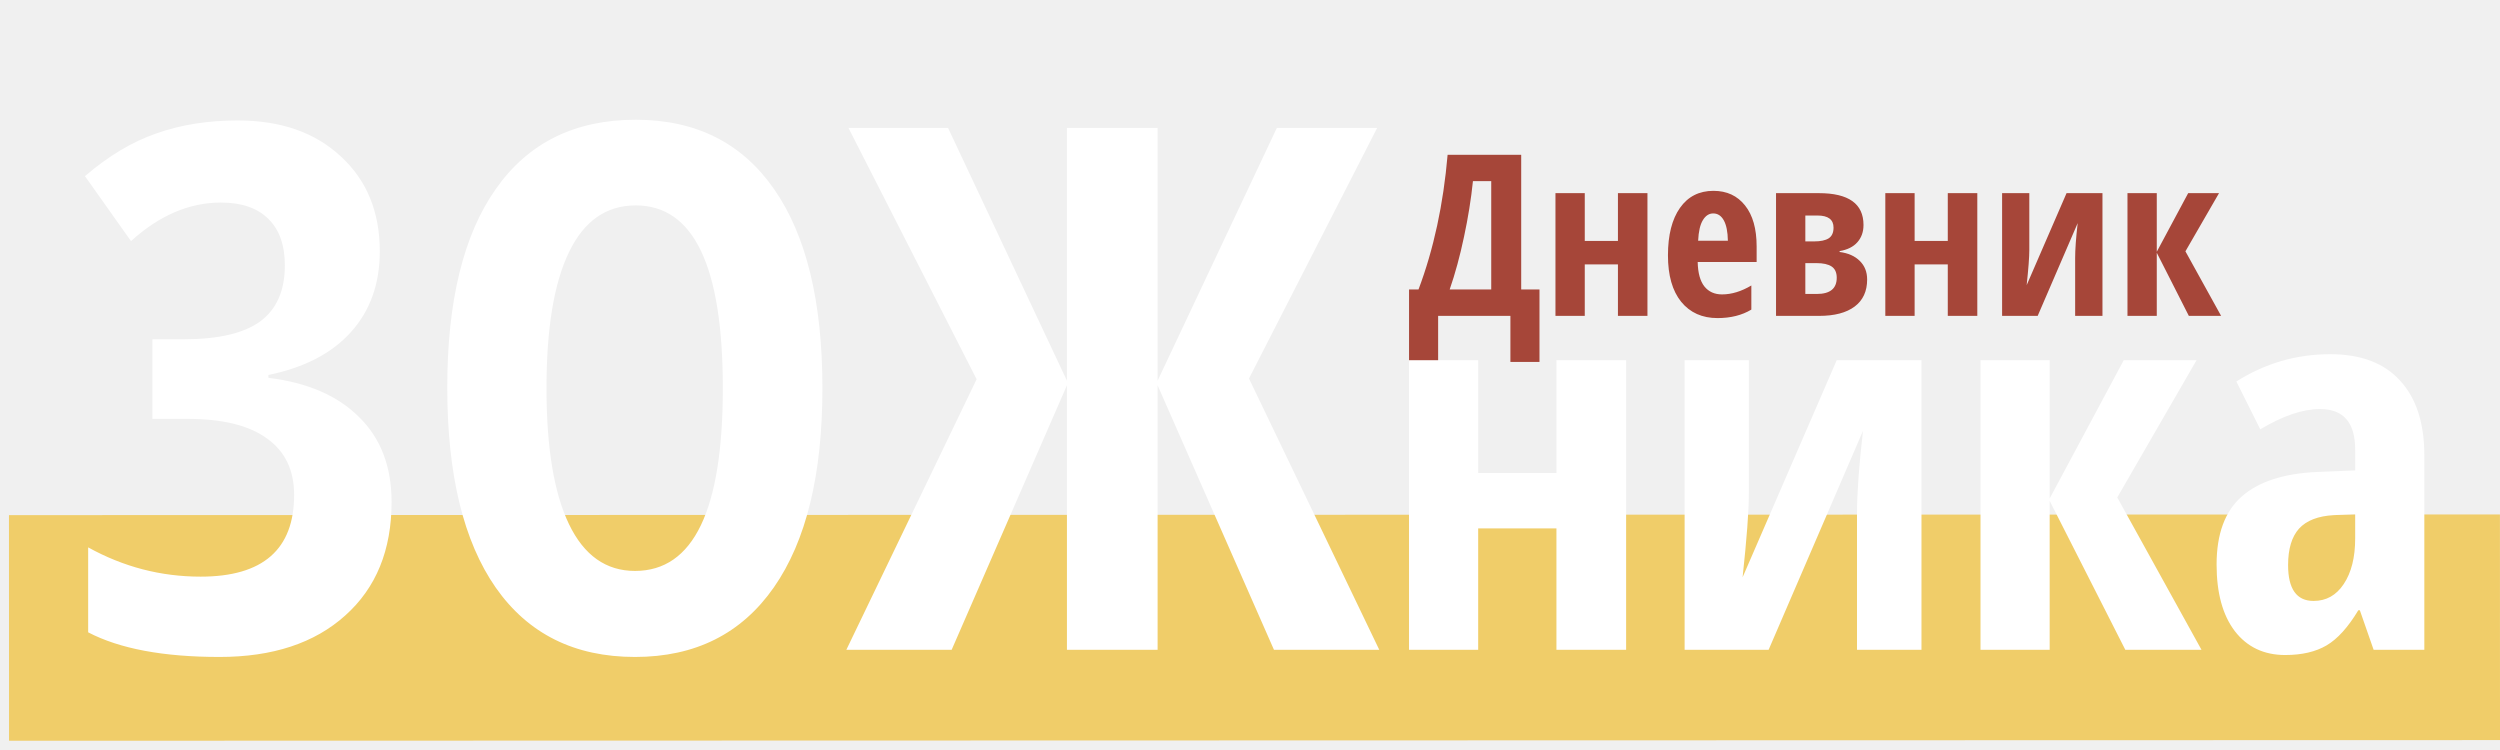
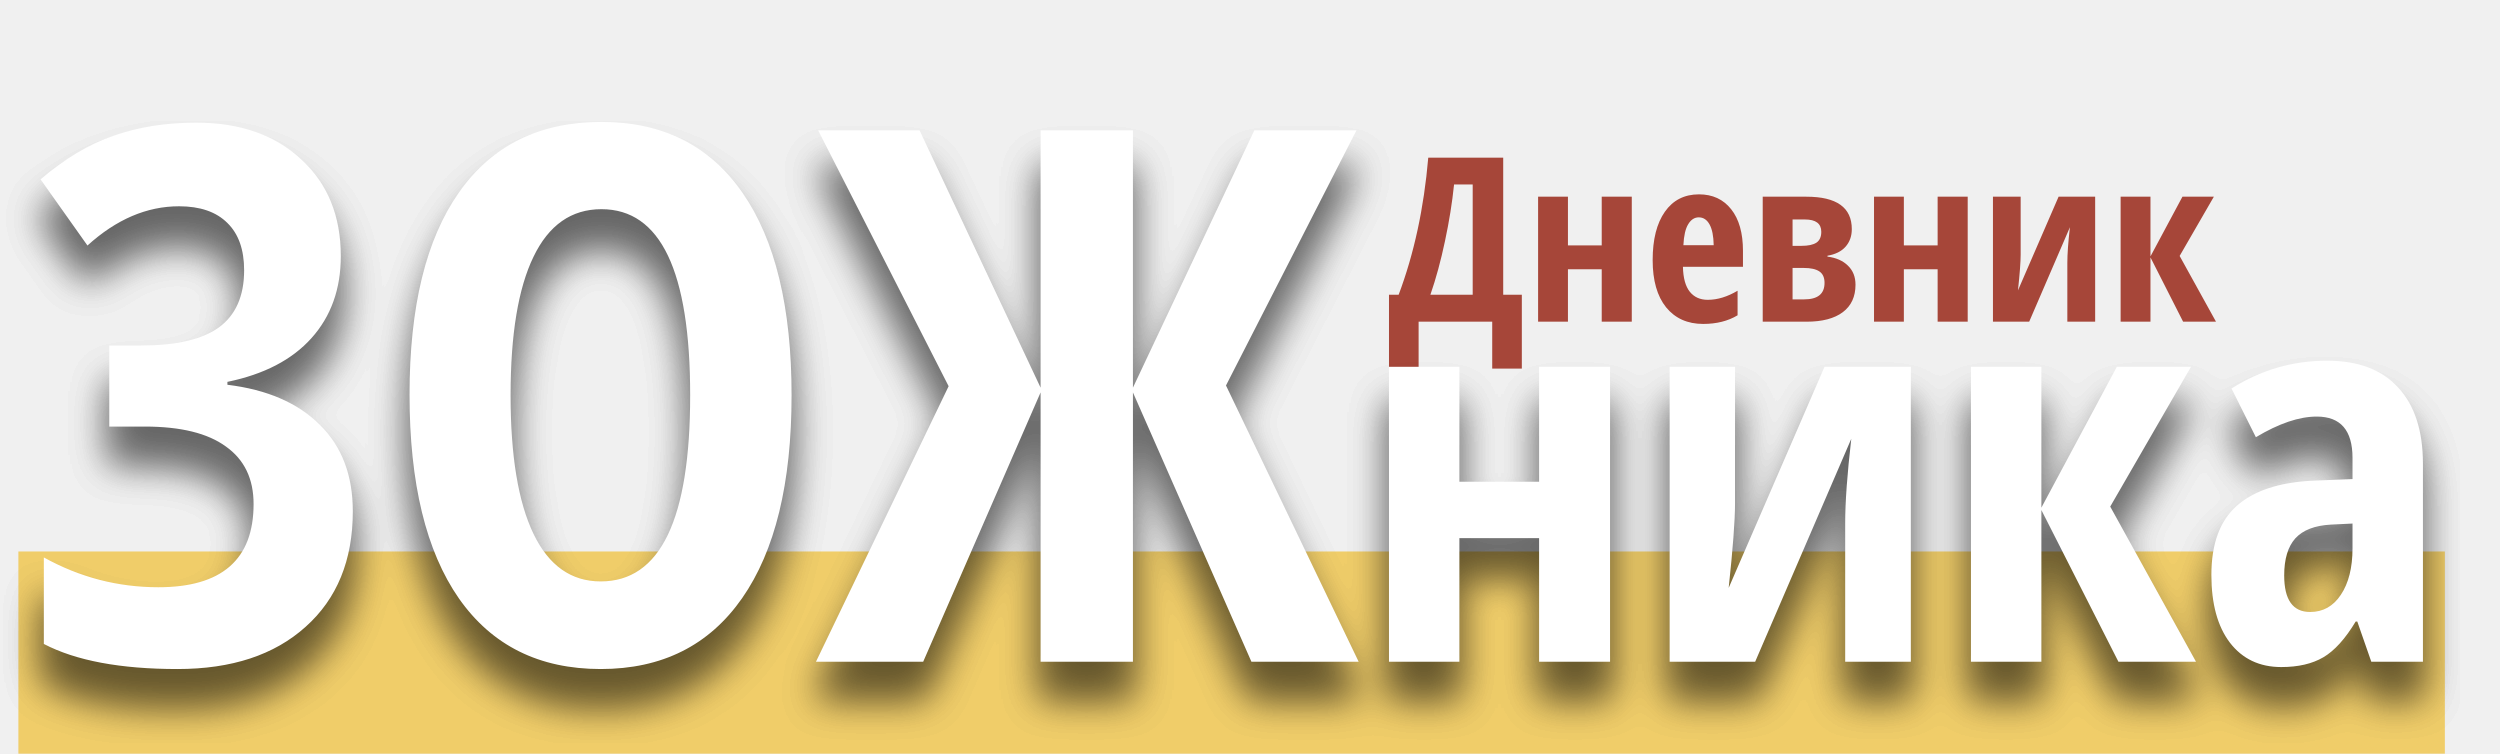
- <svg xmlns="http://www.w3.org/2000/svg" width="277" height="83" viewBox="0 0 277 83" fill="none">
-   <line x1="0.997" y1="69.576" x2="276.997" y2="69.502" stroke="#F0CD69" stroke-width="25" />
-   <path d="M170.575 40.102H167.353V35H159.345V40.102H156.122V32.07H157.172C158.848 27.619 159.923 22.646 160.395 17.153H168.549V32.07H170.575V40.102ZM165.229 32.07V20.071H163.202C162.999 22.048 162.669 24.103 162.213 26.235C161.766 28.359 161.237 30.304 160.626 32.07H165.229ZM175.592 21.401V26.699H179.267V21.401H182.538V35H179.267V29.299H175.592V35H172.345V21.401H175.592ZM190.302 35.244C188.601 35.244 187.258 34.642 186.273 33.438C185.297 32.225 184.809 30.512 184.809 28.298C184.809 26.052 185.252 24.299 186.139 23.037C187.026 21.776 188.263 21.145 189.85 21.145C191.331 21.145 192.499 21.686 193.354 22.769C194.208 23.843 194.635 25.352 194.635 27.297V29.031H188.104C188.129 30.243 188.377 31.147 188.849 31.741C189.321 32.327 189.972 32.62 190.802 32.62C191.86 32.62 192.943 32.29 194.049 31.631V34.304C193.008 34.931 191.758 35.244 190.302 35.244ZM189.826 23.648C189.362 23.648 188.979 23.896 188.678 24.392C188.377 24.88 188.202 25.641 188.153 26.675H191.449C191.433 25.682 191.282 24.929 190.998 24.416C190.713 23.904 190.322 23.648 189.826 23.648ZM206.476 24.929C206.476 25.694 206.248 26.333 205.792 26.846C205.345 27.35 204.69 27.676 203.827 27.822V27.92C204.779 28.042 205.524 28.372 206.061 28.909C206.606 29.438 206.879 30.125 206.879 30.972C206.879 32.274 206.419 33.271 205.5 33.962C204.58 34.654 203.266 35 201.557 35H196.784V21.401H201.532C204.828 21.401 206.476 22.577 206.476 24.929ZM203.51 30.776C203.51 30.199 203.323 29.784 202.948 29.531C202.574 29.279 202.008 29.153 201.251 29.153H200.031V32.571H201.3C202.773 32.571 203.51 31.973 203.51 30.776ZM203.156 25.222C203.156 24.327 202.562 23.879 201.374 23.879H200.031V26.748H201.007C201.723 26.748 202.261 26.634 202.619 26.406C202.977 26.17 203.156 25.776 203.156 25.222ZM212.14 21.401V26.699H215.814V21.401H219.086V35H215.814V29.299H212.14V35H208.893V21.401H212.14ZM224.848 21.401V27.7C224.848 28.481 224.75 29.779 224.555 31.594L228.974 21.401H232.953V35H229.926V28.604C229.926 27.643 230.019 26.349 230.207 24.722L225.775 35H221.833V21.401H224.848ZM242.45 21.401H245.868L242.145 27.847L246.1 35H242.523L238.971 28.005V35H235.724V21.401H238.971V27.895L242.45 21.401Z" fill="#A64639" />
-   <path d="M42.081 27.861C42.081 31.447 41.014 34.427 38.878 36.8C36.769 39.147 33.723 40.728 29.742 41.546V41.862C34.066 42.39 37.415 43.84 39.788 46.213C42.187 48.56 43.387 51.697 43.387 55.626C43.387 60.952 41.673 65.144 38.245 68.203C34.844 71.262 30.203 72.791 24.323 72.791C18.101 72.791 13.249 71.881 9.769 70.062V60.649C13.671 62.811 17.824 63.892 22.227 63.892C29.135 63.892 32.589 60.873 32.589 54.835C32.589 52.093 31.587 50.01 29.584 48.586C27.606 47.136 24.666 46.411 20.764 46.411H16.888V37.591H20.368C24.191 37.591 27.013 36.932 28.832 35.613C30.651 34.269 31.561 32.199 31.561 29.404C31.561 27.163 30.955 25.449 29.742 24.262C28.529 23.049 26.775 22.443 24.481 22.443C20.975 22.443 17.652 23.867 14.515 26.714L9.413 19.516C12.023 17.275 14.673 15.693 17.362 14.77C20.052 13.821 23.044 13.346 26.34 13.346C31.113 13.346 34.923 14.678 37.77 17.341C40.645 19.977 42.081 23.484 42.081 27.861ZM91.124 43.009C91.124 52.581 89.332 59.937 85.746 65.079C82.16 70.22 77.031 72.791 70.36 72.791C63.663 72.791 58.522 70.233 54.935 65.118C51.35 59.977 49.557 52.581 49.557 42.93C49.557 33.359 51.35 26.029 54.935 20.94C58.522 15.825 63.69 13.267 70.439 13.267C77.11 13.267 82.226 15.838 85.785 20.98C89.345 26.095 91.124 33.438 91.124 43.009ZM60.552 43.009C60.552 49.601 61.382 54.624 63.044 58.078C64.705 61.532 67.144 63.259 70.36 63.259C76.847 63.259 80.09 56.509 80.09 43.009C80.09 29.509 76.873 22.759 70.439 22.759C67.17 22.759 64.705 24.486 63.044 27.94C61.382 31.368 60.552 36.391 60.552 43.009ZM108.21 42.02L94.012 14.177H105.046L118.217 42.179V14.177H128.263V42.179L141.473 14.177H152.586L138.388 41.941L152.824 72H141.156L128.263 42.693V72H118.217V42.693L105.442 72H93.774L108.21 42.02ZM163.782 39.907V52.41H172.453V39.907H180.174V72H172.453V58.546H163.782V72H156.119V39.907H163.782ZM193.771 39.907V54.773C193.771 56.616 193.541 59.679 193.08 63.962L203.509 39.907H212.9V72H205.756V56.904C205.756 54.638 205.977 51.584 206.418 47.743L195.961 72H186.656V39.907H193.771ZM235.313 39.907H243.38L234.593 55.118L243.927 72H235.486L227.103 55.493V72H219.44V39.907H227.103V55.233L235.313 39.907ZM262.999 72L261.472 67.621H261.299C260.166 69.503 258.994 70.8 257.784 71.51C256.574 72.221 255.047 72.576 253.204 72.576C250.841 72.576 248.978 71.693 247.615 69.926C246.27 68.159 245.598 65.701 245.598 62.551C245.598 59.171 246.52 56.664 248.364 55.032C250.227 53.38 253.002 52.468 256.689 52.295L260.953 52.122V49.817C260.953 46.821 259.657 45.323 257.064 45.323C255.143 45.323 252.935 46.072 250.438 47.57L247.788 42.27C250.976 40.253 254.442 39.245 258.188 39.245C261.587 39.245 264.17 40.224 265.937 42.183C267.723 44.123 268.616 46.879 268.616 50.451V72H262.999ZM256.344 66.584C257.746 66.584 258.86 65.96 259.686 64.711C260.531 63.444 260.953 61.763 260.953 59.67V56.962L258.591 57.077C256.843 57.173 255.556 57.672 254.73 58.575C253.924 59.478 253.521 60.822 253.521 62.608C253.521 65.259 254.462 66.584 256.344 66.584Z" fill="white" />
+ <svg xmlns="http://www.w3.org/2000/svg" width="272" height="82" viewBox="0 0 272 82" fill="none">
+   <line x1="2" y1="71" x2="266" y2="71" stroke="#F0CD69" stroke-width="22" />
+   <path d="M165.575 40.102H162.353V35H154.345V40.102H151.122V32.07H152.172C153.848 27.619 154.923 22.646 155.395 17.153H163.549V32.07H165.575V40.102ZM160.229 32.07V20.071H158.202C157.999 22.048 157.669 24.103 157.213 26.235C156.766 28.359 156.237 30.304 155.626 32.07H160.229ZM170.592 21.401V26.699H174.267V21.401H177.538V35H174.267V29.299H170.592V35H167.345V21.401H170.592ZM185.302 35.244C183.601 35.244 182.258 34.642 181.273 33.438C180.297 32.225 179.809 30.512 179.809 28.298C179.809 26.052 180.252 24.299 181.139 23.037C182.026 21.776 183.263 21.145 184.85 21.145C186.331 21.145 187.499 21.686 188.354 22.769C189.208 23.843 189.635 25.352 189.635 27.297V29.031H183.104C183.129 30.243 183.377 31.147 183.849 31.741C184.321 32.327 184.972 32.62 185.802 32.62C186.86 32.62 187.943 32.29 189.049 31.631V34.304C188.008 34.931 186.758 35.244 185.302 35.244ZM184.826 23.648C184.362 23.648 183.979 23.896 183.678 24.392C183.377 24.88 183.202 25.641 183.153 26.675H186.449C186.433 25.682 186.282 24.929 185.998 24.416C185.713 23.904 185.322 23.648 184.826 23.648ZM201.476 24.929C201.476 25.694 201.248 26.333 200.792 26.846C200.345 27.35 199.69 27.676 198.827 27.822V27.92C199.779 28.042 200.524 28.372 201.061 28.909C201.606 29.438 201.879 30.125 201.879 30.972C201.879 32.274 201.419 33.271 200.5 33.962C199.58 34.654 198.266 35 196.557 35H191.784V21.401H196.532C199.828 21.401 201.476 22.577 201.476 24.929ZM198.51 30.776C198.51 30.199 198.323 29.784 197.948 29.531C197.574 29.279 197.008 29.153 196.251 29.153H195.031V32.571H196.3C197.773 32.571 198.51 31.973 198.51 30.776ZM198.156 25.222C198.156 24.327 197.562 23.879 196.374 23.879H195.031V26.748H196.007C196.723 26.748 197.261 26.634 197.619 26.406C197.977 26.17 198.156 25.776 198.156 25.222ZM207.14 21.401V26.699H210.814V21.401H214.086V35H210.814V29.299H207.14V35H203.893V21.401H207.14ZM219.848 21.401V27.7C219.848 28.481 219.75 29.779 219.555 31.594L223.974 21.401H227.953V35H224.926V28.604C224.926 27.643 225.019 26.349 225.207 24.722L220.775 35H216.833V21.401H219.848ZM237.45 21.401H240.868L237.145 27.847L241.1 35H237.523L233.971 28.005V35H230.724V21.401H233.971V27.895L237.45 21.401Z" fill="#A64639" />
+   <g filter="url(#filter0_ddd)">
+     <path d="M37.081 27.861C37.081 31.447 36.014 34.427 33.878 36.8C31.769 39.147 28.723 40.728 24.742 41.546V41.862C29.066 42.39 32.415 43.84 34.788 46.213C37.187 48.56 38.387 51.697 38.387 55.626C38.387 60.952 36.673 65.144 33.245 68.203C29.844 71.262 25.203 72.791 19.323 72.791C13.101 72.791 8.249 71.881 4.769 70.062V60.649C8.671 62.811 12.824 63.892 17.227 63.892C24.135 63.892 27.589 60.873 27.589 54.835C27.589 52.093 26.587 50.01 24.584 48.586C22.606 47.136 19.666 46.411 15.764 46.411H11.888V37.591H15.368C19.191 37.591 22.013 36.932 23.832 35.613C25.651 34.269 26.561 32.199 26.561 29.404C26.561 27.163 25.955 25.449 24.742 24.262C23.529 23.049 21.775 22.443 19.481 22.443C15.975 22.443 12.652 23.867 9.515 26.714L4.413 19.516C7.023 17.275 9.673 15.693 12.362 14.77C15.052 13.821 18.044 13.346 21.34 13.346C26.113 13.346 29.923 14.678 32.77 17.341C35.645 19.977 37.081 23.484 37.081 27.861ZM86.124 43.009C86.124 52.581 84.332 59.937 80.746 65.079C77.16 70.22 72.031 72.791 65.36 72.791C58.663 72.791 53.522 70.233 49.935 65.118C46.35 59.977 44.557 52.581 44.557 42.93C44.557 33.359 46.35 26.029 49.935 20.94C53.522 15.825 58.69 13.267 65.439 13.267C72.11 13.267 77.226 15.838 80.785 20.98C84.345 26.095 86.124 33.438 86.124 43.009ZM55.552 43.009C55.552 49.601 56.382 54.624 58.044 58.078C59.705 61.532 62.144 63.259 65.36 63.259C71.847 63.259 75.09 56.509 75.09 43.009C75.09 29.509 71.873 22.759 65.439 22.759C62.17 22.759 59.705 24.486 58.044 27.94C56.382 31.368 55.552 36.391 55.552 43.009ZM103.21 42.02L89.012 14.177H100.046L113.217 42.179V14.177H123.263V42.179L136.473 14.177H147.586L133.388 41.941L147.824 72H136.156L123.263 42.693V72H113.217V42.693L100.442 72H88.774L103.21 42.02ZM158.782 39.907V52.41H167.453V39.907H175.174V72H167.453V58.546H158.782V72H151.119V39.907H158.782ZM188.771 39.907V54.773C188.771 56.616 188.541 59.679 188.08 63.962L198.509 39.907H207.9V72H200.756V56.904C200.756 54.638 200.977 51.584 201.418 47.743L190.961 72H181.656V39.907H188.771ZM230.313 39.907H238.38L229.593 55.118L238.927 72H230.486L222.103 55.493V72H214.44V39.907H222.103V55.233L230.313 39.907ZM257.999 72L256.472 67.621H256.299C255.166 69.503 253.994 70.8 252.784 71.51C251.574 72.221 250.047 72.576 248.204 72.576C245.841 72.576 243.978 71.693 242.615 69.926C241.27 68.159 240.598 65.701 240.598 62.551C240.598 59.171 241.52 56.664 243.364 55.032C245.227 53.38 248.002 52.468 251.689 52.295L255.953 52.122V49.817C255.953 46.821 254.657 45.323 252.064 45.323C250.143 45.323 247.935 46.072 245.438 47.57L242.788 42.27C245.976 40.253 249.442 39.245 253.188 39.245C256.587 39.245 259.17 40.224 260.937 42.183C262.723 44.123 263.616 46.879 263.616 50.451V72H257.999ZM251.344 66.584C252.746 66.584 253.86 65.96 254.686 64.711C255.531 63.444 255.953 61.763 255.953 59.67V56.962L253.591 57.077C251.843 57.173 250.556 57.672 249.73 58.575C248.924 59.478 248.521 60.822 248.521 62.608C248.521 65.259 249.462 66.584 251.344 66.584Z" fill="white" />
+   </g>
+   <defs>
+     <filter id="filter0_ddd" x="0.413" y="13.267" width="267.204" height="67.524" filterUnits="userSpaceOnUse" color-interpolation-filters="sRGB">
+       <feFlood flood-opacity="0" result="BackgroundImageFix" />
+       <feColorMatrix in="SourceAlpha" type="matrix" values="0 0 0 0 0 0 0 0 0 0 0 0 0 0 0 0 0 0 127 0" />
+       <feOffset dy="4" />
+       <feGaussianBlur stdDeviation="2" />
+       <feColorMatrix type="matrix" values="0 0 0 0 0 0 0 0 0 0 0 0 0 0 0 0 0 0 0.25 0" />
+       <feBlend mode="normal" in2="BackgroundImageFix" result="effect1_dropShadow" />
+       <feColorMatrix in="SourceAlpha" type="matrix" values="0 0 0 0 0 0 0 0 0 0 0 0 0 0 0 0 0 0 127 0" />
+       <feOffset dy="4" />
+       <feGaussianBlur stdDeviation="2" />
+       <feColorMatrix type="matrix" values="0 0 0 0 0 0 0 0 0 0 0 0 0 0 0 0 0 0 0.25 0" />
+       <feBlend mode="normal" in2="effect1_dropShadow" result="effect2_dropShadow" />
+       <feColorMatrix in="SourceAlpha" type="matrix" values="0 0 0 0 0 0 0 0 0 0 0 0 0 0 0 0 0 0 127 0" />
+       <feOffset dy="4" />
+       <feGaussianBlur stdDeviation="2" />
+       <feColorMatrix type="matrix" values="0 0 0 0 0 0 0 0 0 0 0 0 0 0 0 0 0 0 0.25 0" />
+       <feBlend mode="normal" in2="effect2_dropShadow" result="effect3_dropShadow" />
+       <feBlend mode="normal" in="SourceGraphic" in2="effect3_dropShadow" result="shape" />
+     </filter>
+   </defs>
</svg>
